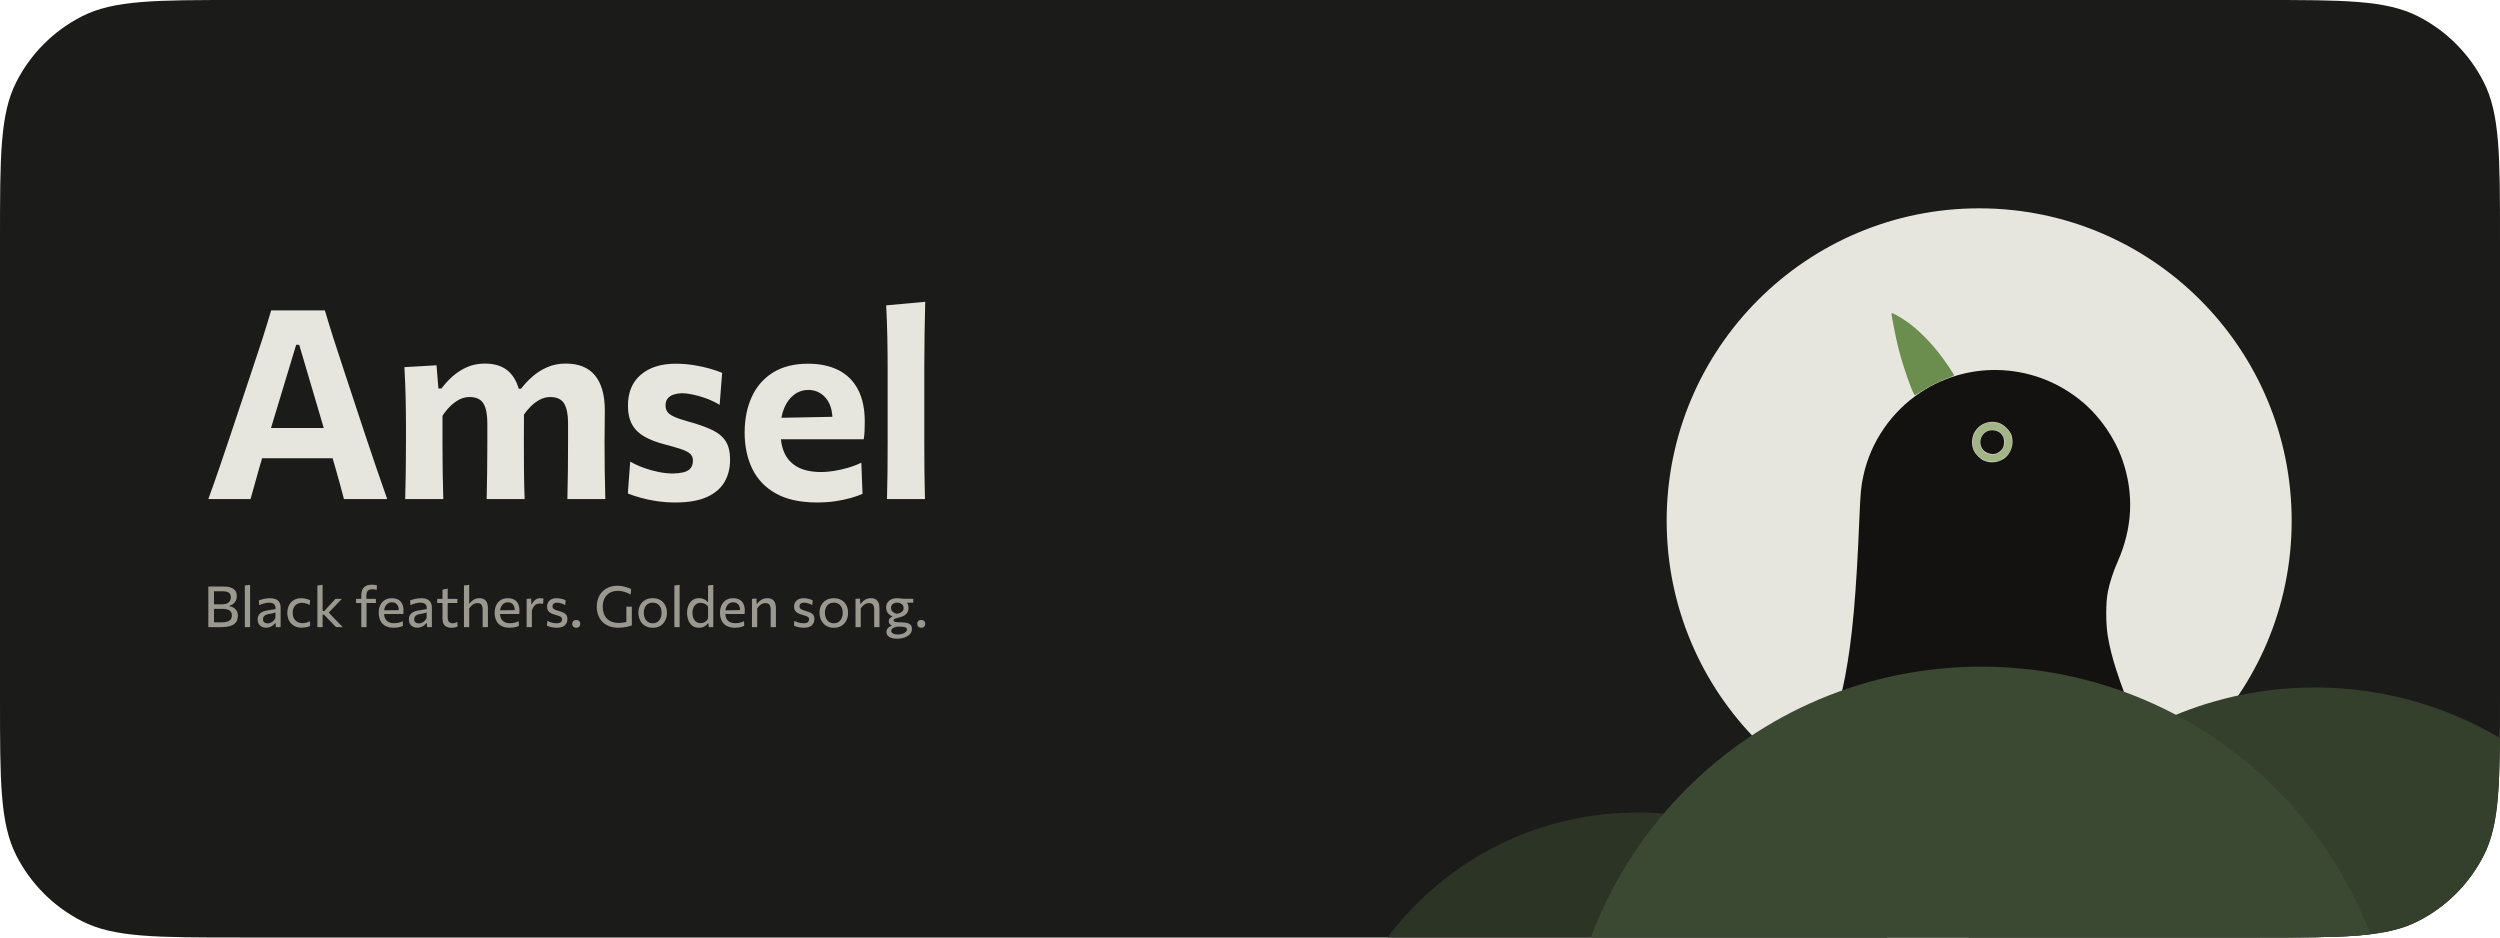
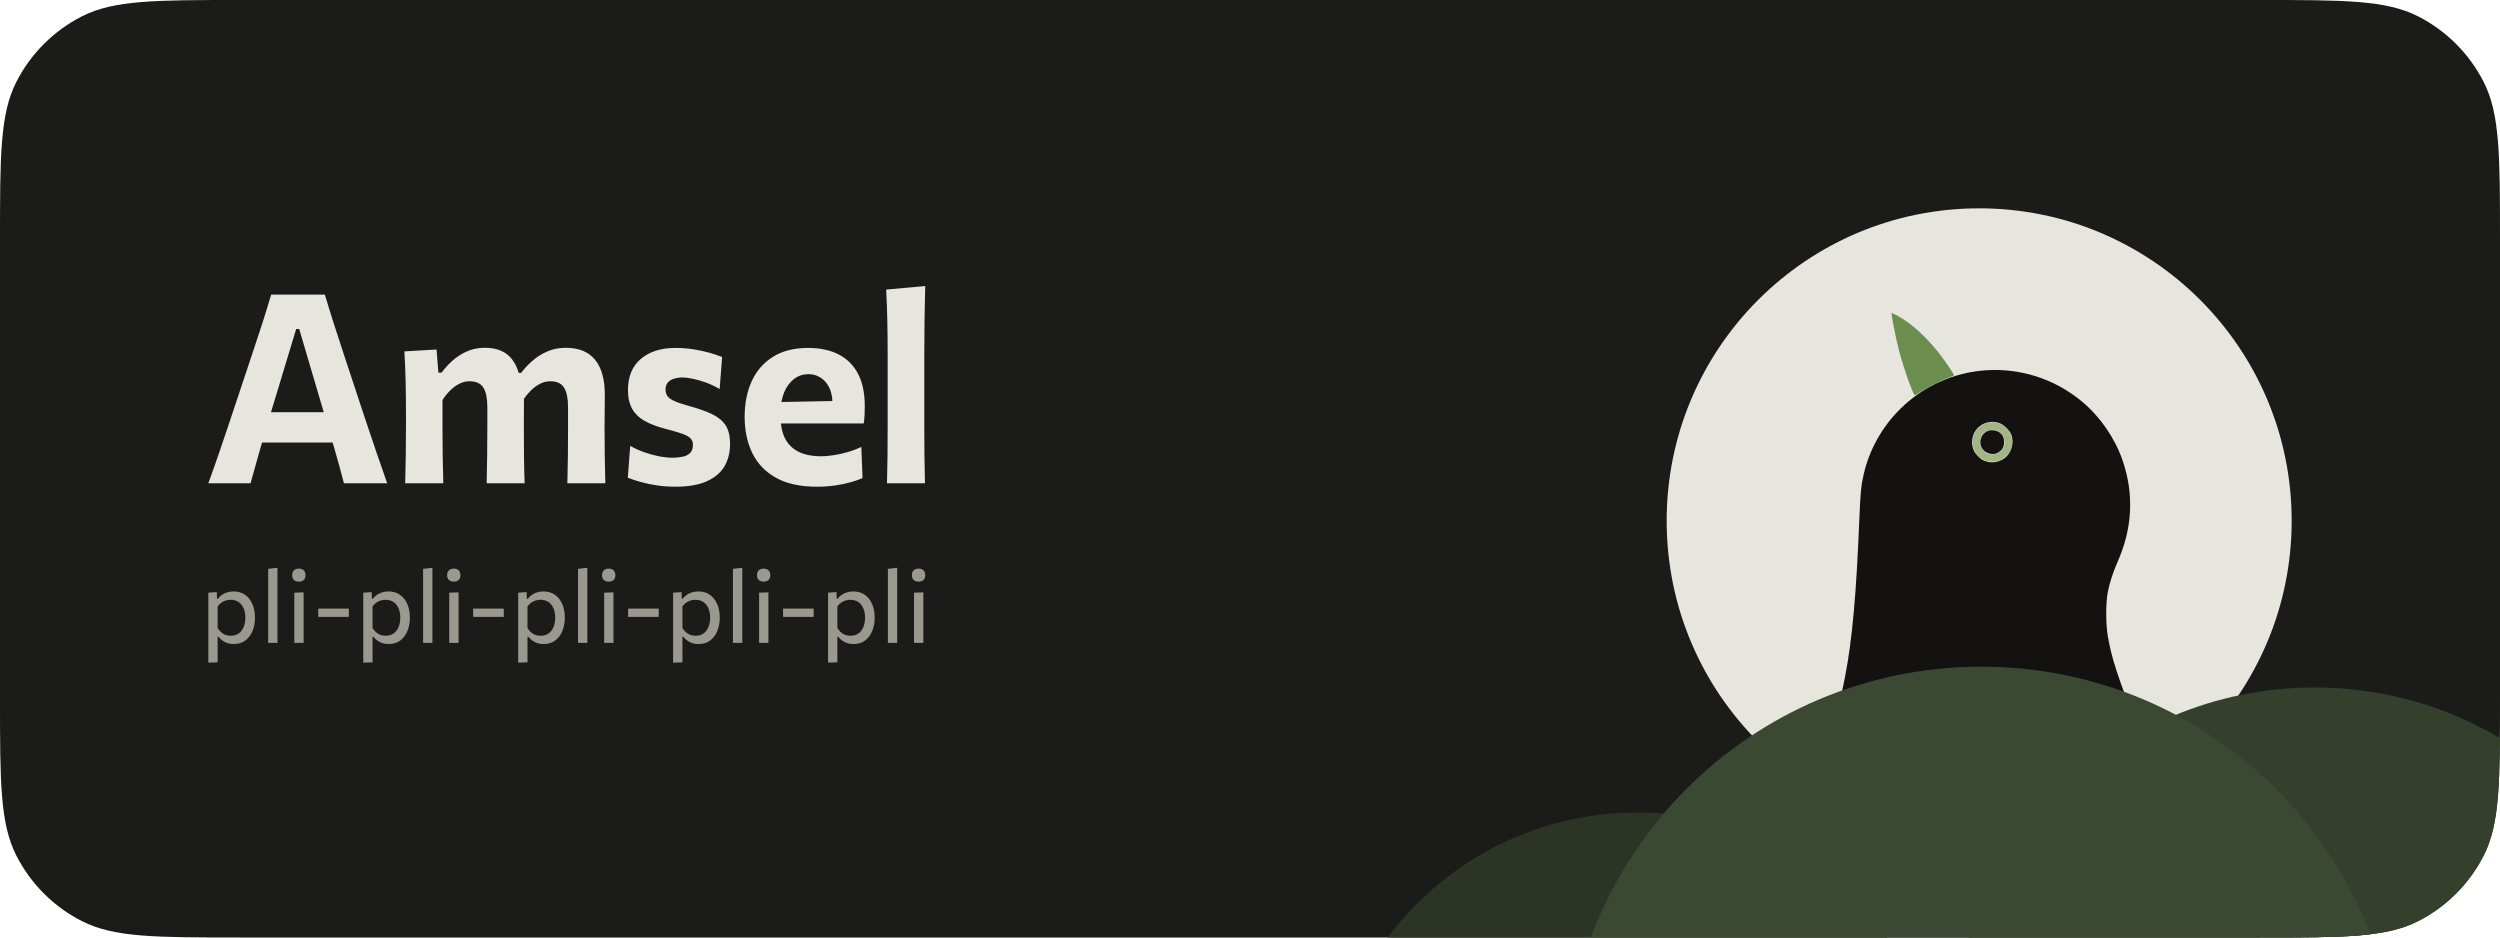
- <svg xmlns="http://www.w3.org/2000/svg" viewBox="0 0 1200 450" width="1200" height="450" role="img" aria-label="Amsel. Black feathers. Golden song.">
+ <svg xmlns="http://www.w3.org/2000/svg" viewBox="0 0 1200 450" width="1200" height="450" role="img" aria-label="Amsel. pli-pli-pli-pli-pli">
  <defs>
    <clipPath id="card">
      <path d="M115.2,0L1084.8,0C1125.12,0 1145.29,0 1160.69,7.85A72,72 0 0 1 1192.15,39.31C1200,54.71 1200,74.88 1200,115.2L1200,334.8C1200,375.12 1200,395.29 1192.15,410.69A72,72 0 0 1 1160.69,442.15C1145.29,450 1125.12,450 1084.8,450L115.2,450C74.88,450 54.71,450 39.31,442.15A72,72 0 0 1 7.85,410.69C0,395.29 0,375.12 0,334.8L0,115.2C0,74.88 0,54.71 7.85,39.31A72,72 0 0 1 39.31,7.85C54.71,0 74.88,0 115.2,0Z" />
    </clipPath>
  </defs>
  <g clip-path="url(#card)">
    <rect width="1200" height="450" fill="#1B1C19" />
    <circle cx="950" cy="250" r="150" fill="#E6E5DE" />
    <circle cx="786" cy="540" r="150" fill="#2B3425" />
    <circle cx="1111" cy="505" r="175" fill="#34402C" />
    <g transform="translate(956 238) scale(-4.4 4.4) translate(-46.5 -62.0)">
      <path fill="#6B8E4E" fill-rule="evenodd" d="M54.25,50.65 C53.58,50.20 52.02,49.40 51.22,49.12 C50.91,49.01 50.64,48.90 50.61,48.87 C50.54,48.81 51.66,47.16 52.37,46.28 C53.45,44.93 54.74,43.68 55.88,42.91 C56.57,42.44 57.36,42.01 57.42,42.07 C57.48,42.13 56.99,44.63 56.66,45.95 C56.21,47.77 55.08,50.97 54.88,51.02 C54.84,51.03 54.56,50.86 54.25,50.65 Z" />
      <path fill="#A3B486" fill-rule="evenodd" d="M45.65,58.18 C45.48,58.12 45.18,57.91 44.97,57.72 C44.48,57.27 44.28,56.81 44.27,56.14 C44.27,54.64 45.72,53.62 47.17,54.10 C47.62,54.25 48.12,54.69 48.36,55.15 C48.52,55.47 48.55,55.59 48.55,56.14 C48.55,56.67 48.52,56.83 48.39,57.07 C48.16,57.52 47.86,57.82 47.45,58.04 C47.14,58.21 46.98,58.25 46.51,58.27 C46.13,58.28 45.85,58.25 45.65,58.18 Z M47.09,57.33 C47.48,57.12 47.78,56.61 47.78,56.15 C47.78,54.70 45.80,54.26 45.20,55.58 C44.66,56.77 45.92,57.93 47.09,57.33 Z" />
      <path fill="#131211" fill-rule="evenodd" d="M29.63,89.74 C29.68,89.59 30.13,88.44 30.62,87.19 C32.76,81.72 33.43,79.67 33.83,77.31 C34.06,75.96 34.06,73.64 33.83,72.49 C33.62,71.44 33.27,70.36 32.77,69.22 C31.13,65.52 30.95,61.78 32.24,58.07 C33.08,55.67 34.66,53.38 36.62,51.74 C41.66,47.52 48.84,47.11 54.28,50.73 C57.43,52.82 59.69,56.11 60.49,59.78 C60.75,60.95 60.81,61.56 60.93,64.44 C61.27,72.77 61.70,77.59 62.48,81.67 C63.02,84.57 63.91,87.52 64.95,89.91 C64.98,89.98 61.41,90.00 47.26,90.00 L29.54,90.00 L29.63,89.74 Z M47.34,58.16 C47.75,57.98 48.23,57.51 48.45,57.06 C48.70,56.53 48.69,55.73 48.43,55.18 C47.93,54.18 46.81,53.70 45.73,54.04 C45.17,54.21 44.52,54.85 44.33,55.40 C44.08,56.18 44.28,57.08 44.85,57.68 C45.47,58.33 46.51,58.53 47.34,58.16 Z M45.88,57.33 C45.36,57.05 45.14,56.69 45.14,56.11 C45.14,55.36 45.68,54.84 46.45,54.84 C47.49,54.84 48.09,56.00 47.51,56.88 C47.18,57.37 46.38,57.59 45.88,57.33 Z" />
      <path fill="#131211" fill-rule="evenodd" d="M29.67,89.58 L64.76,89.58 L70.43,108.21 L22.62,108.21 Z" />
    </g>
    <circle cx="951" cy="520" r="200" fill="#3B4832" />
-     <path fill="#E6E5DE" d="M100 239.54Q102.67 232.24 105.43 224.17Q108.19 216.11 110.6 208.87L120.95 177.82Q123.81 169.37 125.97 162.61Q128.13 155.84 130.16 148.99H155.94Q158.04 156.1 160.2 162.83Q162.36 169.56 165.09 177.82L175.37 208.93Q177.85 216.42 180.58 224.36Q183.31 232.3 185.85 239.54H165.09Q163.18 232.17 160.96 224.46Q158.74 216.74 156.71 209.88L143.62 165.5H142.16L128.89 209.38Q126.73 216.55 124.51 224.39Q122.29 232.24 120.26 239.54ZM121.4 219.98 123.37 205.44H164.77L166.42 219.98ZM194.49 239.54Q194.68 232.68 194.77 226.3Q194.87 219.92 194.87 212.04V205.69Q194.87 198.45 194.71 191.09Q194.55 183.72 194.11 176.23L209.54 175.34L210.43 186.45H211.95Q214.17 183.4 217.22 180.67Q220.27 177.94 224.14 176.23Q228.02 174.51 232.65 174.51Q239.95 174.51 244.05 178.2Q248.15 181.88 249.54 188.86L250.81 189.06Q251.19 190.83 251.35 192.83Q251.51 194.83 251.51 196.99Q251.51 201.12 251.48 204.74Q251.45 208.36 251.45 212.04Q251.45 219.79 251.51 226.23Q251.57 232.68 251.83 239.54H233.6Q233.73 232.68 233.83 226.33Q233.92 219.98 233.92 212.99V202.96Q233.92 196.8 232.05 193.69Q230.17 190.58 225.35 190.58Q222.75 190.58 220.4 191.82Q218.05 193.06 216.01 195.09Q213.98 197.12 212.39 199.6V212.99Q212.39 220.11 212.49 226.39Q212.59 232.68 212.78 239.54ZM272.34 239.54Q272.53 232.68 272.59 226.33Q272.66 219.98 272.66 212.99V202.96Q272.66 196.8 270.78 193.69Q268.91 190.58 264.08 190.58Q261.54 190.58 259.16 191.82Q256.78 193.06 254.75 195.09Q252.72 197.12 251.07 199.6L248.53 186.58H250.11Q252.46 183.47 255.64 180.7Q258.81 177.94 262.78 176.23Q266.75 174.51 271.51 174.51Q280.97 174.51 285.64 180.26Q290.31 186.01 290.31 196.99Q290.31 201.18 290.25 204.77Q290.18 208.36 290.18 212.04Q290.18 219.79 290.28 226.23Q290.37 232.68 290.56 239.54ZM324.16 241.19Q319.46 241.19 315.27 240.55Q311.07 239.92 307.55 238.93Q304.03 237.95 301.36 236.87L302.5 221.57Q305.49 223.28 308.98 224.55Q312.47 225.82 316.12 226.55Q319.77 227.28 323.14 227.28Q325.74 227.22 327.9 226.74Q330.06 226.27 331.33 224.93Q332.6 223.6 332.6 220.93Q332.6 219.09 331.3 217.85Q330 216.61 326.98 215.6Q323.96 214.58 318.82 213.25Q313.3 211.79 309.39 209.6Q305.49 207.41 303.45 203.82Q301.42 200.23 301.42 194.71Q301.42 185.12 307.61 179.85Q313.8 174.58 324.28 174.58Q328.66 174.58 332.89 175.24Q337.11 175.91 340.67 176.93Q344.22 177.94 346.63 178.96L345.43 194.33Q342.25 192.42 338.82 191.18Q335.39 189.94 332.35 189.34Q329.3 188.74 327.33 188.74Q325.23 188.8 323.42 189.37Q321.62 189.94 320.54 191.21Q319.46 192.48 319.46 194.58Q319.46 196.36 320.31 197.63Q321.17 198.9 323.55 200.01Q325.93 201.12 330.57 202.39Q337.3 204.23 341.71 206.33Q346.13 208.42 348.29 211.72Q350.44 215.03 350.44 220.61Q350.44 226.77 347.75 231.38Q345.05 235.98 339.27 238.59Q333.49 241.19 324.16 241.19ZM392.23 241.19Q380.1 241.19 372.42 236.87Q364.73 232.55 361.08 225Q357.43 217.44 357.43 207.66Q357.43 197.95 360.86 190.48Q364.29 183.02 371.08 178.8Q377.88 174.58 387.85 174.58Q396.35 174.58 402.45 177.66Q408.55 180.74 411.82 186.93Q415.09 193.12 415.09 202.45Q415.09 204.99 414.99 206.93Q414.9 208.87 414.58 210.84L399.4 204.93Q399.53 204.04 399.56 203.15Q399.59 202.26 399.59 201.5Q399.59 194.83 396.35 191.02Q393.12 187.21 387.97 187.15Q384.1 187.21 381.11 189.5Q378.13 191.79 376.42 195.85Q374.7 199.91 374.7 205.31V207.91Q374.7 213.82 376.8 217.98Q378.89 222.14 383.21 224.36Q387.53 226.58 394.26 226.58Q396.8 226.58 400.1 226.08Q403.4 225.57 406.86 224.58Q410.32 223.6 413.44 222.08L414.01 237.06Q411.53 238.14 408.26 239.06Q404.99 239.98 400.93 240.59Q396.86 241.19 392.23 241.19ZM364.29 210.84V200.74L404.23 199.98L414.58 203.34V210.84ZM425.75 239.54Q425.95 232.68 426.01 226.3Q426.07 219.92 426.07 212.04V176.86Q426.07 169.05 425.91 161.53Q425.75 154 425.37 146.57L444.11 144.86Q443.92 152.35 443.79 160.26Q443.66 168.16 443.66 176.86V212.04Q443.66 219.92 443.73 226.3Q443.79 232.68 443.98 239.54Z" />
-     <path fill="#9A998F" d="M106.19 301.01Q104.81 301.01 103.63 301.01Q102.44 301.01 101.53 301.01Q100.61 301.01 100 301.01Q100 299.4 100 297.9Q100 296.4 100 294.59V288.04Q100 286.21 100 284.69Q100 283.16 100 281.54Q101.57 281.54 103.44 281.54Q105.31 281.54 107.27 281.54Q109.01 281.54 110.23 281.86Q111.45 282.18 112.21 282.77Q112.97 283.37 113.32 284.21Q113.67 285.05 113.67 286.11Q113.67 287.36 113.22 288.28Q112.77 289.21 111.99 289.82Q111.21 290.43 110.23 290.72V290.99Q111.27 291.19 112.16 291.71Q113.06 292.23 113.61 293.19Q114.16 294.14 114.16 295.65Q114.16 296.81 113.78 297.78Q113.4 298.76 112.49 299.48Q111.58 300.21 110.04 300.61Q108.5 301.01 106.19 301.01ZM102.72 298.73H106.41Q108.17 298.73 109.25 298.34Q110.34 297.94 110.82 297.2Q111.31 296.47 111.31 295.43Q111.31 293.73 110.12 293Q108.93 292.26 106.76 292.26H102.09V290.07H106.73Q108.17 290.07 109.07 289.62Q109.97 289.16 110.39 288.4Q110.82 287.64 110.82 286.75Q110.82 285.24 109.87 284.53Q108.93 283.82 107.06 283.82H102.72Q102.72 284.95 102.72 286.1Q102.72 287.25 102.72 288.61V294.05Q102.72 295.39 102.72 296.5Q102.72 297.61 102.72 298.73ZM117.52 301.01Q117.52 299.51 117.52 298.12Q117.52 296.72 117.52 295.05V287.53Q117.52 285.83 117.52 284.19Q117.52 282.56 117.52 281.02L120.04 280.73Q120.04 282.37 120.04 284.04Q120.04 285.7 120.04 287.53V295.05Q120.04 296.72 120.04 298.12Q120.04 299.51 120.04 301.01ZM127.74 301.3Q126.54 301.3 125.62 300.83Q124.71 300.36 124.19 299.47Q123.67 298.58 123.67 297.33Q123.67 296.22 124.06 295.45Q124.45 294.69 125.1 294.21Q125.74 293.72 126.53 293.45Q127.32 293.17 128.09 293.05L132.26 292.35Q132.31 291.08 131.9 290.42Q131.49 289.75 130.76 289.51Q130.03 289.28 129.13 289.28Q128.67 289.28 128.13 289.35Q127.59 289.42 127 289.57Q126.41 289.72 125.77 289.94Q125.12 290.16 124.41 290.47L124.26 288.2Q124.76 288 125.38 287.81Q126 287.62 126.71 287.46Q127.42 287.3 128.18 287.22Q128.94 287.14 129.71 287.14Q131.26 287.14 132.38 287.62Q133.5 288.09 134.1 289.12Q134.7 290.16 134.7 291.81Q134.7 292.45 134.7 293.42Q134.7 294.39 134.7 295.25V296.96Q134.7 297.91 134.7 298.89Q134.7 299.87 134.7 301.01H132.42L132.29 299.14H132.04Q131.63 299.66 131.01 300.16Q130.39 300.66 129.56 300.98Q128.74 301.3 127.74 301.3ZM128.5 299.24Q129.2 299.24 129.89 298.94Q130.58 298.65 131.18 298.07Q131.78 297.49 132.19 296.64L132.2 293.93Q132 294.05 131.65 294.17Q131.3 294.29 130.62 294.44Q129.94 294.58 128.69 294.8Q127.96 294.94 127.41 295.24Q126.86 295.54 126.55 296.03Q126.24 296.52 126.24 297.23Q126.24 298.32 126.9 298.78Q127.56 299.24 128.5 299.24ZM144.85 301.29Q142.64 301.29 141.09 300.36Q139.54 299.43 138.73 297.84Q137.91 296.25 137.91 294.23Q137.91 292.2 138.69 290.6Q139.47 288.99 140.96 288.07Q142.45 287.14 144.61 287.14Q145.4 287.14 146.18 287.27Q146.96 287.4 147.64 287.62Q148.33 287.85 148.87 288.15L148.65 290.44Q147.88 289.99 147.21 289.76Q146.55 289.53 145.97 289.44Q145.4 289.35 144.92 289.35Q142.91 289.35 141.7 290.65Q140.5 291.96 140.5 294.17Q140.5 295.58 141.04 296.7Q141.59 297.82 142.66 298.47Q143.73 299.12 145.34 299.12Q145.92 299.12 146.49 299.01Q147.06 298.91 147.62 298.7Q148.18 298.49 148.7 298.15L148.89 300.44Q148.44 300.66 147.84 300.86Q147.24 301.05 146.49 301.17Q145.74 301.29 144.85 301.29ZM161.28 301.01Q160.41 300.1 159.53 299.18Q158.65 298.27 157.76 297.37L155.55 295.06H154.58V293.28H155.67L157.54 291.23Q158.41 290.29 159.28 289.34Q160.15 288.38 161.01 287.45H164.08Q162.93 288.65 161.8 289.85Q160.67 291.04 159.53 292.23L157.29 294.58L157.2 293.39L159.83 296.21Q161.01 297.41 162.18 298.62Q163.36 299.83 164.52 301.01ZM152.34 301.01Q152.34 299.51 152.34 298.12Q152.34 296.72 152.34 295.05V287.53Q152.34 285.83 152.34 284.2Q152.34 282.58 152.34 281.02L154.85 280.73Q154.85 282.36 154.85 284.03Q154.85 285.7 154.85 287.53V295.47Q154.85 296.97 154.85 298.28Q154.85 299.59 154.85 301.01ZM173.42 301.01Q173.42 299.51 173.42 298.12Q173.42 296.72 173.42 295.05V293.68Q173.42 292.85 173.42 291.92Q173.42 291 173.42 290Q173.42 288.99 173.42 287.93Q173.42 286.86 173.42 285.74Q173.42 284.27 173.82 283.29Q174.22 282.3 174.91 281.72Q175.61 281.14 176.52 280.9Q177.43 280.65 178.45 280.65Q178.96 280.65 179.43 280.7Q179.91 280.75 180.31 280.83Q180.7 280.91 180.99 281.02L180.77 283.18Q180.32 283.01 179.82 282.92Q179.32 282.82 178.79 282.82Q177.26 282.82 176.56 283.56Q175.86 284.3 175.86 285.8Q175.86 286.19 175.86 286.7Q175.86 287.21 175.86 287.45L175.94 287.98V295.05Q175.94 296.72 175.94 298.12Q175.94 299.51 175.94 301.01ZM170.9 289.43V287.45H180.42V289.43Q179.06 289.43 177.77 289.43Q176.48 289.43 175.2 289.43H174.15ZM188.95 301.31Q186.49 301.31 184.9 300.39Q183.31 299.47 182.55 297.85Q181.78 296.23 181.78 294.16Q181.78 292.09 182.53 290.51Q183.27 288.93 184.68 288.03Q186.1 287.14 188.09 287.14Q189.83 287.14 191.08 287.8Q192.34 288.46 193.01 289.77Q193.68 291.07 193.68 292.98Q193.68 293.49 193.66 293.9Q193.64 294.31 193.57 294.72L191.37 293.67Q191.4 293.46 191.4 293.26Q191.41 293.06 191.41 292.87Q191.41 291.04 190.5 290.07Q189.59 289.1 188.12 289.1Q186.96 289.1 186.11 289.71Q185.25 290.32 184.79 291.39Q184.32 292.46 184.32 293.84V294.21Q184.32 295.74 184.85 296.85Q185.37 297.95 186.46 298.55Q187.55 299.14 189.2 299.14Q189.83 299.14 190.54 299.04Q191.26 298.94 191.98 298.72Q192.7 298.5 193.32 298.15L193.43 300.39Q192.91 300.67 192.22 300.88Q191.53 301.08 190.7 301.2Q189.87 301.31 188.95 301.31ZM182.82 294.72V292.96L192.04 292.86L193.57 293.46V294.72ZM200.33 301.3Q199.13 301.3 198.21 300.83Q197.3 300.36 196.78 299.47Q196.26 298.58 196.26 297.33Q196.26 296.22 196.65 295.45Q197.04 294.69 197.69 294.21Q198.34 293.72 199.12 293.45Q199.91 293.17 200.68 293.05L204.85 292.35Q204.91 291.08 204.5 290.42Q204.09 289.75 203.35 289.51Q202.62 289.28 201.72 289.28Q201.26 289.28 200.72 289.35Q200.18 289.42 199.59 289.57Q199 289.72 198.36 289.94Q197.71 290.16 197 290.47L196.85 288.2Q197.35 288 197.97 287.81Q198.6 287.62 199.31 287.46Q200.02 287.3 200.77 287.22Q201.53 287.14 202.3 287.14Q203.85 287.14 204.97 287.62Q206.09 288.09 206.69 289.12Q207.3 290.16 207.3 291.81Q207.3 292.45 207.3 293.42Q207.3 294.39 207.3 295.25V296.96Q207.3 297.91 207.3 298.89Q207.3 299.87 207.3 301.01H205.01L204.88 299.14H204.63Q204.22 299.66 203.6 300.16Q202.98 300.66 202.15 300.98Q201.33 301.3 200.33 301.3ZM201.09 299.24Q201.79 299.24 202.48 298.94Q203.17 298.65 203.77 298.07Q204.37 297.49 204.78 296.64L204.8 293.93Q204.59 294.05 204.24 294.17Q203.89 294.29 203.21 294.44Q202.53 294.58 201.29 294.8Q200.55 294.94 200 295.24Q199.46 295.54 199.14 296.03Q198.83 296.52 198.83 297.23Q198.83 298.32 199.49 298.78Q200.15 299.24 201.09 299.24ZM216.69 301.33Q215.31 301.33 214.36 300.86Q213.4 300.39 212.9 299.42Q212.4 298.45 212.4 296.92Q212.4 295.77 212.4 294.64Q212.4 293.5 212.4 292.4Q212.4 291.29 212.4 290.23Q212.4 289.17 212.4 288.16Q212.4 286.75 212.4 285.55Q212.4 284.34 212.4 283.05L214.89 282.53Q214.89 283.55 214.89 284.42Q214.89 285.29 214.89 286.19Q214.89 287.08 214.89 288.16V296.27Q214.89 297.71 215.48 298.44Q216.08 299.17 217.33 299.17Q217.84 299.17 218.42 298.99Q219 298.81 219.48 298.46L219.67 300.63Q219.38 300.84 218.91 300.99Q218.44 301.15 217.87 301.24Q217.29 301.33 216.69 301.33ZM209.85 289.43V287.45H219.55V289.43Q218.19 289.43 216.81 289.43Q215.44 289.43 214.15 289.43H213.1ZM222.7 301.01Q222.7 299.51 222.7 298.12Q222.7 296.72 222.7 295.05V287.53Q222.7 285.83 222.7 284.2Q222.7 282.58 222.7 281.02L225.21 280.73Q225.21 282.36 225.21 284.03Q225.21 285.7 225.21 287.53V289.65H225.47Q225.88 289.08 226.53 288.49Q227.17 287.9 228.04 287.51Q228.92 287.12 230.05 287.12Q232.19 287.12 233.2 288.36Q234.2 289.6 234.2 291.97Q234.2 292.86 234.2 293.55Q234.2 294.24 234.2 295.05Q234.2 296.67 234.2 298.09Q234.2 299.51 234.2 301.01H231.67Q231.67 299.51 231.67 298.1Q231.67 296.7 231.67 295.17V292.65Q231.67 291.08 231.12 290.29Q230.57 289.49 229.12 289.49Q228.26 289.49 227.55 289.83Q226.84 290.18 226.26 290.77Q225.68 291.36 225.21 292.07V295.17Q225.21 296.75 225.21 298.13Q225.21 299.51 225.21 301.01ZM244.61 301.31Q242.15 301.31 240.56 300.39Q238.97 299.47 238.2 297.85Q237.44 296.23 237.44 294.16Q237.44 292.09 238.18 290.51Q238.93 288.93 240.34 288.03Q241.75 287.14 243.75 287.14Q245.48 287.14 246.74 287.8Q248 288.46 248.66 289.77Q249.33 291.07 249.33 292.98Q249.33 293.49 249.31 293.9Q249.29 294.31 249.22 294.72L247.03 293.67Q247.05 293.46 247.06 293.26Q247.07 293.06 247.07 292.87Q247.07 291.04 246.16 290.07Q245.25 289.1 243.77 289.1Q242.61 289.1 241.76 289.71Q240.91 290.32 240.44 291.39Q239.98 292.46 239.98 293.84V294.21Q239.98 295.74 240.5 296.85Q241.03 297.95 242.12 298.55Q243.2 299.14 244.85 299.14Q245.48 299.14 246.2 299.04Q246.92 298.94 247.63 298.72Q248.35 298.5 248.98 298.15L249.09 300.39Q248.57 300.67 247.88 300.88Q247.19 301.08 246.36 301.2Q245.52 301.31 244.61 301.31ZM238.48 294.72V292.96L247.69 292.86L249.22 293.46V294.72ZM252.79 301.01Q252.79 299.51 252.79 298.12Q252.79 296.72 252.79 295.05V293.68Q252.79 292.16 252.79 290.59Q252.79 289.02 252.79 287.45L254.96 287.3L255.06 290.03H255.3Q255.85 288.82 256.57 288.19Q257.28 287.56 258.03 287.34Q258.77 287.12 259.4 287.12Q259.77 287.12 260.15 287.18Q260.53 287.23 260.87 287.36L260.66 289.87Q260.19 289.79 259.82 289.74Q259.44 289.69 258.96 289.69Q258.58 289.69 258.09 289.8Q257.6 289.91 257.09 290.25Q256.59 290.59 256.12 291.27Q255.66 291.94 255.3 293.08V295.17Q255.3 296.75 255.3 298.13Q255.3 299.51 255.3 301.01ZM267.2 301.31Q266.32 301.31 265.47 301.18Q264.62 301.05 263.87 300.83Q263.11 300.6 262.54 300.32L262.73 298Q263.35 298.35 264.07 298.62Q264.79 298.88 265.57 299.03Q266.35 299.17 267.14 299.17Q267.85 299.17 268.45 299.01Q269.06 298.86 269.42 298.44Q269.78 298.02 269.78 297.2Q269.78 296.67 269.45 296.32Q269.12 295.97 268.38 295.69Q267.63 295.41 266.35 295.06Q265.26 294.76 264.41 294.31Q263.56 293.87 263.09 293.13Q262.61 292.38 262.61 291.18Q262.61 289.28 263.84 288.21Q265.08 287.14 267.16 287.14Q268.03 287.14 268.84 287.28Q269.66 287.42 270.34 287.65Q271.02 287.87 271.51 288.13L271.31 290.47Q270.65 290.06 269.95 289.79Q269.25 289.53 268.59 289.4Q267.94 289.28 267.46 289.28Q266.91 289.28 266.39 289.43Q265.87 289.58 265.53 289.97Q265.19 290.36 265.19 291.07Q265.19 291.59 265.44 291.94Q265.68 292.3 266.3 292.59Q266.91 292.89 268.03 293.21Q269.4 293.6 270.36 294.03Q271.32 294.46 271.83 295.17Q272.35 295.88 272.35 297.12Q272.35 298.32 271.81 299.27Q271.28 300.22 270.15 300.77Q269.01 301.31 267.2 301.31ZM276.59 301.33Q276.01 301.33 275.58 301.08Q275.15 300.84 274.91 300.41Q274.68 299.99 274.68 299.44Q274.68 298.6 275.2 298.09Q275.72 297.59 276.61 297.59Q277.2 297.59 277.63 297.81Q278.06 298.04 278.29 298.46Q278.52 298.88 278.52 299.44Q278.52 300.26 278.01 300.79Q277.5 301.33 276.59 301.33ZM296.84 301.31Q294.29 301.31 292.36 300.56Q290.43 299.8 289.11 298.43Q287.79 297.07 287.12 295.23Q286.44 293.39 286.44 291.25Q286.44 288.3 287.65 286.02Q288.86 283.75 291.08 282.46Q293.3 281.17 296.3 281.17Q297.33 281.17 298.3 281.31Q299.27 281.46 300.12 281.69Q300.97 281.92 301.7 282.19Q302.42 282.47 302.95 282.74L302.71 285.38Q301.57 284.75 300.51 284.35Q299.44 283.95 298.43 283.78Q297.42 283.6 296.49 283.6Q294.91 283.6 293.6 284.11Q292.29 284.62 291.32 285.62Q290.35 286.62 289.82 288.04Q289.3 289.46 289.3 291.25Q289.3 292.87 289.75 294.28Q290.21 295.69 291.15 296.75Q292.1 297.8 293.56 298.4Q295.03 299.01 297.04 299.01Q297.82 299.01 298.58 298.92Q299.35 298.84 300.09 298.67Q300.82 298.5 301.54 298.24Q302.26 297.98 302.94 297.6L303.28 300.17Q302.8 300.37 302.11 300.58Q301.41 300.78 300.56 300.95Q299.7 301.12 298.76 301.22Q297.82 301.31 296.84 301.31ZM300.66 300.22Q300.66 298.76 300.66 297.67Q300.66 296.57 300.66 295.48Q300.66 294.2 300.66 293.21Q300.66 292.22 300.66 291.19H303.28Q303.28 292.22 303.28 293.21Q303.28 294.2 303.28 295.48Q303.28 296.57 303.28 297.66Q303.28 298.75 303.28 300.17ZM313.33 301.33Q311.64 301.33 310.35 300.75Q309.06 300.17 308.18 299.16Q307.31 298.16 306.87 296.87Q306.42 295.58 306.42 294.16Q306.42 292.12 307.25 290.54Q308.08 288.95 309.62 288.04Q311.16 287.12 313.29 287.12Q314.95 287.12 316.22 287.66Q317.49 288.19 318.37 289.14Q319.25 290.1 319.69 291.38Q320.14 292.67 320.14 294.16Q320.14 296.18 319.32 297.8Q318.51 299.43 316.98 300.38Q315.45 301.33 313.33 301.33ZM313.33 299.17Q314.75 299.17 315.69 298.45Q316.63 297.74 317.1 296.6Q317.57 295.45 317.57 294.16Q317.57 292.68 317.04 291.58Q316.52 290.48 315.57 289.88Q314.62 289.28 313.32 289.28Q311.91 289.28 310.95 289.93Q309.99 290.58 309.5 291.69Q309 292.79 309 294.16Q309 295.45 309.48 296.6Q309.96 297.74 310.92 298.45Q311.89 299.17 313.33 299.17ZM323.7 301.01Q323.7 299.51 323.7 298.12Q323.7 296.72 323.7 295.05V287.53Q323.7 285.83 323.7 284.19Q323.7 282.56 323.7 281.02L326.21 280.73Q326.21 282.37 326.21 284.04Q326.21 285.7 326.21 287.53V295.05Q326.21 296.72 326.21 298.12Q326.21 299.51 326.21 301.01ZM335.53 301.33Q333.6 301.33 332.32 300.34Q331.05 299.35 330.42 297.72Q329.79 296.1 329.79 294.2Q329.79 292.18 330.47 290.57Q331.14 288.97 332.43 288.05Q333.72 287.12 335.58 287.12Q336.5 287.12 337.27 287.37Q338.04 287.62 338.63 288.02Q339.22 288.43 339.61 288.94H339.86V287.53Q339.86 285.83 339.86 284.2Q339.86 282.58 339.86 281.02L342.38 280.73Q342.38 282.37 342.38 284.04Q342.38 285.7 342.38 287.53V295.05Q342.38 296.72 342.38 298.12Q342.38 299.51 342.38 301.01H340.2L340.06 299.17H339.84Q339.31 299.87 338.66 300.34Q338.01 300.82 337.23 301.07Q336.46 301.33 335.53 301.33ZM336.33 299.09Q337.14 299.09 337.79 298.84Q338.45 298.58 338.96 298.11Q339.47 297.64 339.86 296.98V291.17Q339.46 290.58 338.91 290.18Q338.35 289.79 337.71 289.58Q337.06 289.38 336.37 289.38Q335.02 289.38 334.13 290.03Q333.25 290.69 332.81 291.79Q332.37 292.89 332.37 294.21Q332.37 295.48 332.79 296.6Q333.21 297.71 334.08 298.4Q334.95 299.09 336.33 299.09ZM352.76 301.31Q350.31 301.31 348.71 300.39Q347.12 299.47 346.36 297.85Q345.59 296.23 345.59 294.16Q345.59 292.09 346.34 290.51Q347.08 288.93 348.5 288.03Q349.91 287.14 351.9 287.14Q353.64 287.14 354.89 287.8Q356.15 288.46 356.82 289.77Q357.49 291.07 357.49 292.98Q357.49 293.49 357.47 293.9Q357.45 294.31 357.38 294.72L355.18 293.67Q355.21 293.46 355.22 293.26Q355.22 293.06 355.22 292.87Q355.22 291.04 354.31 290.07Q353.41 289.1 351.93 289.1Q350.77 289.1 349.92 289.71Q349.06 290.32 348.6 291.39Q348.13 292.46 348.13 293.84V294.21Q348.13 295.74 348.66 296.85Q349.19 297.95 350.27 298.55Q351.36 299.14 353.01 299.14Q353.64 299.14 354.35 299.04Q355.07 298.94 355.79 298.72Q356.51 298.5 357.13 298.15L357.24 300.39Q356.72 300.67 356.03 300.88Q355.34 301.08 354.51 301.2Q353.68 301.31 352.76 301.31ZM346.63 294.72V292.96L355.85 292.86L357.38 293.46V294.72ZM360.94 301.01Q360.94 299.51 360.94 298.12Q360.94 296.72 360.94 295.05V293.68Q360.94 292.16 360.94 290.59Q360.94 289.02 360.94 287.45L363.12 287.3L363.21 289.8H363.47Q363.91 289.17 364.58 288.56Q365.26 287.94 366.18 287.53Q367.1 287.12 368.29 287.12Q370.44 287.12 371.44 288.36Q372.44 289.6 372.44 291.97Q372.44 292.86 372.44 293.55Q372.44 294.24 372.44 295.05Q372.44 296.67 372.44 298.09Q372.44 299.51 372.44 301.01H369.92Q369.92 299.51 369.92 298.1Q369.92 296.7 369.92 295.17V292.65Q369.92 291.08 369.36 290.29Q368.81 289.49 367.36 289.49Q366.5 289.49 365.79 289.83Q365.08 290.18 364.5 290.77Q363.92 291.36 363.46 292.07V295.17Q363.46 296.75 363.46 298.13Q363.46 299.51 363.46 301.01ZM385.76 301.31Q384.89 301.31 384.03 301.18Q383.18 301.05 382.43 300.83Q381.68 300.6 381.1 300.32L381.29 298Q381.91 298.35 382.63 298.62Q383.36 298.88 384.14 299.03Q384.91 299.17 385.71 299.17Q386.42 299.17 387.02 299.01Q387.62 298.86 387.98 298.44Q388.34 298.02 388.34 297.2Q388.34 296.67 388.01 296.32Q387.69 295.97 386.94 295.69Q386.2 295.41 384.91 295.06Q383.82 294.76 382.97 294.31Q382.13 293.87 381.65 293.13Q381.17 292.38 381.17 291.18Q381.17 289.28 382.41 288.21Q383.64 287.14 385.72 287.14Q386.59 287.14 387.41 287.28Q388.22 287.42 388.9 287.65Q389.58 287.87 390.08 288.13L389.87 290.47Q389.22 290.06 388.51 289.79Q387.81 289.53 387.15 289.4Q386.5 289.28 386.02 289.28Q385.47 289.28 384.95 289.43Q384.44 289.58 384.09 289.97Q383.75 290.36 383.75 291.07Q383.75 291.59 384 291.94Q384.24 292.3 384.86 292.59Q385.47 292.89 386.59 293.21Q387.96 293.6 388.92 294.03Q389.89 294.46 390.4 295.17Q390.91 295.88 390.91 297.12Q390.91 298.32 390.38 299.27Q389.84 300.22 388.71 300.77Q387.58 301.31 385.76 301.31ZM400.28 301.33Q398.59 301.33 397.29 300.75Q396 300.17 395.13 299.16Q394.26 298.16 393.81 296.87Q393.37 295.58 393.37 294.16Q393.37 292.12 394.19 290.54Q395.02 288.95 396.56 288.04Q398.11 287.12 400.24 287.12Q401.89 287.12 403.16 287.66Q404.43 288.19 405.31 289.14Q406.19 290.1 406.64 291.38Q407.08 292.67 407.08 294.16Q407.08 296.18 406.27 297.8Q405.46 299.43 403.93 300.38Q402.4 301.33 400.28 301.33ZM400.28 299.17Q401.7 299.17 402.63 298.45Q403.57 297.74 404.04 296.6Q404.51 295.45 404.51 294.16Q404.51 292.68 403.99 291.58Q403.46 290.48 402.51 289.88Q401.56 289.28 400.27 289.28Q398.86 289.28 397.9 289.93Q396.93 290.58 396.44 291.69Q395.95 292.79 395.95 294.16Q395.95 295.45 396.43 296.6Q396.91 297.74 397.87 298.45Q398.83 299.17 400.28 299.17ZM410.65 301.01Q410.65 299.51 410.65 298.12Q410.65 296.72 410.65 295.05V293.68Q410.65 292.16 410.65 290.59Q410.65 289.02 410.65 287.45L412.82 287.3L412.91 289.8H413.17Q413.61 289.17 414.28 288.56Q414.96 287.94 415.88 287.53Q416.8 287.12 417.99 287.12Q420.14 287.12 421.14 288.36Q422.14 289.6 422.14 291.97Q422.14 292.86 422.14 293.55Q422.14 294.24 422.14 295.05Q422.14 296.67 422.14 298.09Q422.14 299.51 422.14 301.01H419.62Q419.62 299.51 419.62 298.1Q419.62 296.7 419.62 295.17V292.65Q419.62 291.08 419.07 290.29Q418.51 289.49 417.06 289.49Q416.2 289.49 415.49 289.83Q414.78 290.18 414.2 290.77Q413.62 291.36 413.16 292.07V295.17Q413.16 296.75 413.16 298.13Q413.16 299.51 413.16 301.01ZM430.72 306.57Q429.21 306.57 428.19 306.3Q427.17 306.03 426.58 305.56Q425.98 305.1 425.73 304.53Q425.48 303.96 425.48 303.38Q425.48 302.46 425.92 301.85Q426.37 301.23 426.96 300.88Q427.55 300.54 427.99 300.4V300.18Q427.77 300.11 427.44 299.89Q427.12 299.68 426.86 299.26Q426.6 298.84 426.6 298.21Q426.6 297.74 426.77 297.33Q426.95 296.93 427.33 296.61Q427.7 296.29 428.28 296.04V295.82Q427.95 295.7 427.46 295.4Q426.97 295.1 426.47 294.59Q425.98 294.08 425.65 293.33Q425.33 292.59 425.33 291.58Q425.33 290.25 425.98 289.25Q426.62 288.26 427.83 287.7Q429.03 287.14 430.69 287.14Q431.36 287.14 431.86 287.21Q432.36 287.27 432.89 287.35Q433.43 287.42 434.2 287.42H438.36V289.28Q437.02 289.28 435.75 289.28Q434.49 289.28 433.19 289.28L433.9 288.09Q435.05 288.68 435.57 289.62Q436.09 290.55 436.09 291.73Q436.09 293.08 435.53 294.01Q434.97 294.94 433.98 295.5Q432.99 296.07 431.66 296.37Q430.27 296.7 429.6 296.96Q428.93 297.23 428.93 297.75Q428.93 298.12 429.21 298.32Q429.49 298.53 430.09 298.62Q430.69 298.71 431.68 298.71H432.27Q434.14 298.71 435.35 299Q436.55 299.29 437.14 299.98Q437.73 300.67 437.73 301.85Q437.73 303.06 437.1 303.96Q436.47 304.85 435.44 305.43Q434.41 306.01 433.17 306.29Q431.94 306.57 430.72 306.57ZM430.95 304.55Q432.42 304.55 433.39 304.15Q434.35 303.76 434.85 303.22Q435.34 302.68 435.34 302.24Q435.34 301.76 435.04 301.44Q434.75 301.11 433.95 300.95Q433.15 300.78 431.66 300.78H431.16Q430.35 300.81 429.57 301.06Q428.8 301.31 428.29 301.76Q427.79 302.22 427.79 302.8Q427.79 303.14 427.96 303.46Q428.13 303.77 428.5 304.02Q428.86 304.26 429.47 304.41Q430.08 304.55 430.95 304.55ZM430.56 294.61Q431.04 294.53 431.58 294.36Q432.13 294.2 432.62 293.9Q433.11 293.61 433.42 293.12Q433.73 292.63 433.73 291.9Q433.73 290.96 433.25 290.38Q432.77 289.8 432.07 289.52Q431.36 289.24 430.68 289.24Q429.9 289.24 429.22 289.52Q428.54 289.8 428.11 290.36Q427.68 290.92 427.68 291.77Q427.68 292.6 428.09 293.19Q428.51 293.79 429.16 294.14Q429.82 294.49 430.56 294.61ZM442.18 301.33Q441.59 301.33 441.16 301.08Q440.73 300.84 440.5 300.41Q440.27 299.99 440.27 299.44Q440.27 298.6 440.79 298.09Q441.31 297.59 442.19 297.59Q442.78 297.59 443.21 297.81Q443.64 298.04 443.87 298.46Q444.11 298.88 444.11 299.44Q444.11 300.26 443.59 300.79Q443.08 301.33 442.18 301.33Z" />
+     <path fill="#E6E5DE" d="M100 231.96Q102.67 224.66 105.43 216.6Q108.19 208.53 110.6 201.29L120.95 170.24Q123.81 161.8 125.97 155.03Q128.13 148.27 130.16 141.41H155.94Q158.04 148.53 160.2 155.26Q162.36 161.99 165.09 170.24L175.37 201.36Q177.85 208.85 180.58 216.79Q183.31 224.73 185.85 231.96H165.09Q163.18 224.6 160.96 216.88Q158.74 209.17 156.71 202.31L143.62 157.92H142.16L128.89 201.8Q126.73 208.98 124.51 216.82Q122.29 224.66 120.26 231.96ZM121.4 212.41 123.37 197.87H164.77L166.42 212.41ZM194.49 231.96Q194.68 225.11 194.77 218.72Q194.87 212.34 194.87 204.47V198.12Q194.87 190.88 194.71 183.51Q194.55 176.15 194.11 168.66L209.54 167.77L210.43 178.88H211.95Q214.17 175.83 217.22 173.1Q220.27 170.37 224.14 168.66Q228.02 166.94 232.65 166.94Q239.95 166.94 244.05 170.62Q248.15 174.31 249.54 181.29L250.81 181.48Q251.19 183.26 251.35 185.26Q251.51 187.26 251.51 189.42Q251.51 193.55 251.48 197.17Q251.45 200.79 251.45 204.47Q251.45 212.22 251.51 218.66Q251.57 225.11 251.83 231.96H233.6Q233.73 225.11 233.83 218.76Q233.92 212.41 233.92 205.42V195.39Q233.92 189.23 232.05 186.12Q230.17 183.01 225.35 183.01Q222.75 183.01 220.4 184.24Q218.05 185.48 216.01 187.51Q213.98 189.55 212.39 192.02V205.42Q212.39 212.53 212.49 218.82Q212.59 225.11 212.78 231.96ZM272.34 231.96Q272.53 225.11 272.59 218.76Q272.66 212.41 272.66 205.42V195.39Q272.66 189.23 270.78 186.12Q268.91 183.01 264.08 183.01Q261.54 183.01 259.16 184.24Q256.78 185.48 254.75 187.51Q252.72 189.55 251.07 192.02L248.53 179.01H250.11Q252.46 175.89 255.64 173.13Q258.81 170.37 262.78 168.66Q266.75 166.94 271.51 166.94Q280.97 166.94 285.64 172.69Q290.31 178.43 290.31 189.42Q290.31 193.61 290.25 197.2Q290.18 200.79 290.18 204.47Q290.18 212.22 290.28 218.66Q290.37 225.11 290.56 231.96ZM324.16 233.62Q319.46 233.62 315.27 232.98Q311.07 232.35 307.55 231.36Q304.03 230.38 301.36 229.3L302.5 213.99Q305.49 215.71 308.98 216.98Q312.47 218.25 316.12 218.98Q319.77 219.71 323.14 219.71Q325.74 219.65 327.9 219.17Q330.06 218.69 331.33 217.36Q332.6 216.03 332.6 213.36Q332.6 211.52 331.3 210.28Q330 209.04 326.98 208.03Q323.96 207.01 318.82 205.68Q313.3 204.22 309.39 202.02Q305.49 199.83 303.45 196.25Q301.42 192.66 301.42 187.13Q301.42 177.55 307.61 172.27Q313.8 167 324.28 167Q328.66 167 332.89 167.67Q337.11 168.34 340.67 169.35Q344.22 170.37 346.63 171.39L345.43 186.75Q342.25 184.85 338.82 183.61Q335.39 182.37 332.35 181.77Q329.3 181.16 327.33 181.16Q325.23 181.23 323.42 181.8Q321.62 182.37 320.54 183.64Q319.46 184.91 319.46 187.01Q319.46 188.78 320.31 190.05Q321.17 191.32 323.55 192.44Q325.93 193.55 330.57 194.82Q337.3 196.66 341.71 198.75Q346.13 200.85 348.29 204.15Q350.44 207.45 350.44 213.04Q350.44 219.2 347.75 223.8Q345.05 228.41 339.27 231.01Q333.49 233.62 324.16 233.62ZM392.23 233.62Q380.1 233.62 372.42 229.3Q364.73 224.98 361.08 217.42Q357.43 209.87 357.43 200.09Q357.43 190.37 360.86 182.91Q364.29 175.45 371.08 171.23Q377.88 167 387.85 167Q396.35 167 402.45 170.08Q408.55 173.16 411.82 179.35Q415.09 185.55 415.09 194.88Q415.09 197.42 414.99 199.36Q414.9 201.29 414.58 203.26L399.4 197.36Q399.53 196.47 399.56 195.58Q399.59 194.69 399.59 193.93Q399.59 187.26 396.35 183.45Q393.12 179.64 387.97 179.58Q384.1 179.64 381.11 181.93Q378.13 184.21 376.42 188.28Q374.7 192.34 374.7 197.74V200.34Q374.7 206.25 376.8 210.41Q378.89 214.57 383.21 216.79Q387.53 219.01 394.26 219.01Q396.8 219.01 400.1 218.5Q403.4 217.99 406.86 217.01Q410.32 216.03 413.44 214.5L414.01 229.49Q411.53 230.57 408.26 231.49Q404.99 232.41 400.93 233.01Q396.86 233.62 392.23 233.62ZM364.29 203.26V193.17L404.23 192.4L414.58 195.77V203.26ZM425.75 231.96Q425.95 225.11 426.01 218.72Q426.07 212.34 426.07 204.47V169.29Q426.07 161.48 425.91 153.95Q425.75 146.43 425.37 139L444.11 137.29Q443.92 144.78 443.79 152.68Q443.66 160.59 443.66 169.29V204.47Q443.66 212.34 443.73 218.72Q443.79 225.11 443.98 231.96Z" />
+     <path fill="#9A998F" d="M100 318.08Q100 315.41 100 312.85Q100 310.29 100 307.3V295.55Q100 292.85 100 290.06Q100 287.27 100 284.48L104.05 284.21L104.15 287.39H104.61Q105.32 286.42 106.42 285.62Q107.53 284.82 108.96 284.36Q110.39 283.89 112.09 283.89Q115.37 283.89 117.68 285.53Q119.98 287.17 121.18 290.03Q122.39 292.88 122.39 296.47Q122.39 299.85 121.26 302.74Q120.13 305.62 117.86 307.38Q115.59 309.14 112.16 309.14Q110.56 309.14 109.24 308.72Q107.91 308.3 106.82 307.51Q105.73 306.72 104.83 305.62H104.47V307.52Q104.47 310.33 104.47 312.79Q104.47 315.24 104.47 317.91ZM110.73 305.16Q113.18 305.16 114.75 303.94Q116.32 302.71 117.04 300.73Q117.77 298.75 117.77 296.5Q117.77 294.14 117.01 292.19Q116.24 290.23 114.66 289.07Q113.09 287.9 110.66 287.9Q109.44 287.9 108.3 288.26Q107.16 288.63 106.18 289.33Q105.2 290.04 104.47 291.08V301.42Q105.17 302.59 106.08 303.43Q106.99 304.26 108.15 304.71Q109.3 305.16 110.73 305.16ZM128.72 308.59Q128.72 305.92 128.72 303.44Q128.72 300.96 128.72 297.98V284.62Q128.72 281.59 128.72 278.69Q128.72 275.79 128.72 273.04L133.19 272.53Q133.19 275.45 133.19 278.41Q133.19 281.37 133.19 284.62V297.98Q133.19 300.96 133.19 303.44Q133.19 305.92 133.19 308.59ZM141.27 308.59Q141.27 305.92 141.27 303.44Q141.27 300.96 141.27 297.98V295.55Q141.27 293.36 141.27 291.52Q141.27 289.67 141.27 287.96Q141.27 286.25 141.27 284.48L145.74 284.33Q145.74 286.1 145.74 287.84Q145.74 289.58 145.74 291.45Q145.74 293.31 145.74 295.55V297.98Q145.74 300.96 145.74 303.44Q145.74 305.92 145.74 308.59ZM143.44 279.18Q142.03 279.18 141.14 278.42Q140.25 277.65 140.25 276.05Q140.25 274.52 141.14 273.73Q142.03 272.94 143.48 272.94Q144.94 272.94 145.79 273.76Q146.64 274.57 146.64 276.05Q146.64 277.65 145.78 278.42Q144.92 279.18 143.44 279.18ZM152.76 296.11V292.13Q154.75 292.13 156.62 292.13Q158.49 292.13 160.09 292.13Q161.72 292.13 163.59 292.13Q165.46 292.13 167.45 292.13V296.11Q165.46 296.11 163.59 296.11Q161.72 296.11 160.09 296.11Q158.49 296.11 156.62 296.11Q154.75 296.11 152.76 296.11ZM174.37 318.08Q174.37 315.41 174.37 312.85Q174.37 310.29 174.37 307.3V295.55Q174.37 292.85 174.37 290.06Q174.37 287.27 174.37 284.48L178.42 284.21L178.52 287.39H178.98Q179.68 286.42 180.79 285.62Q181.89 284.82 183.33 284.36Q184.76 283.89 186.46 283.89Q189.74 283.89 192.04 285.53Q194.35 287.17 195.55 290.03Q196.75 292.88 196.75 296.47Q196.75 299.85 195.62 302.74Q194.49 305.62 192.22 307.38Q189.95 309.14 186.53 309.14Q184.93 309.14 183.6 308.72Q182.28 308.3 181.19 307.51Q180.1 306.72 179.2 305.62H178.83V307.52Q178.83 310.33 178.83 312.79Q178.83 315.24 178.83 317.91ZM185.1 305.16Q187.55 305.16 189.12 303.94Q190.68 302.71 191.41 300.73Q192.14 298.75 192.14 296.5Q192.14 294.14 191.37 292.19Q190.61 290.23 189.03 289.07Q187.45 287.9 185.03 287.9Q183.81 287.9 182.67 288.26Q181.53 288.63 180.55 289.33Q179.56 290.04 178.83 291.08V301.42Q179.54 302.59 180.45 303.43Q181.36 304.26 182.51 304.71Q183.67 305.16 185.1 305.16ZM203.09 308.59Q203.09 305.92 203.09 303.44Q203.09 300.96 203.09 297.98V284.62Q203.09 281.59 203.09 278.69Q203.09 275.79 203.09 273.04L207.56 272.53Q207.56 275.45 207.56 278.41Q207.56 281.37 207.56 284.62V297.98Q207.56 300.96 207.56 303.44Q207.56 305.92 207.56 308.59ZM215.64 308.59Q215.64 305.92 215.64 303.44Q215.64 300.96 215.64 297.98V295.55Q215.64 293.36 215.64 291.52Q215.64 289.67 215.64 287.96Q215.64 286.25 215.64 284.48L220.11 284.33Q220.11 286.1 220.11 287.84Q220.11 289.58 220.11 291.45Q220.11 293.31 220.11 295.55V297.98Q220.11 300.96 220.11 303.44Q220.11 305.92 220.11 308.59ZM217.8 279.18Q216.39 279.18 215.51 278.42Q214.62 277.65 214.62 276.05Q214.62 274.52 215.51 273.73Q216.39 272.94 217.85 272.94Q219.31 272.94 220.16 273.76Q221.01 274.57 221.01 276.05Q221.01 277.65 220.14 278.42Q219.28 279.18 217.8 279.18ZM227.12 296.11V292.13Q229.12 292.13 230.99 292.13Q232.85 292.13 234.46 292.13Q236.08 292.13 237.95 292.13Q239.82 292.13 241.81 292.13V296.11Q239.82 296.11 237.95 296.11Q236.08 296.11 234.46 296.11Q232.85 296.11 230.99 296.11Q229.12 296.11 227.12 296.11ZM248.73 318.08Q248.73 315.41 248.73 312.85Q248.73 310.29 248.73 307.3V295.55Q248.73 292.85 248.73 290.06Q248.73 287.27 248.73 284.48L252.79 284.21L252.88 287.39H253.35Q254.05 286.42 255.16 285.62Q256.26 284.82 257.69 284.36Q259.12 283.89 260.82 283.89Q264.1 283.89 266.41 285.53Q268.71 287.17 269.92 290.03Q271.12 292.88 271.12 296.47Q271.12 299.85 269.99 302.74Q268.86 305.62 266.59 307.38Q264.32 309.14 260.9 309.14Q259.29 309.14 257.97 308.72Q256.65 308.3 255.56 307.51Q254.46 306.72 253.56 305.62H253.2V307.52Q253.2 310.33 253.2 312.79Q253.2 315.24 253.2 317.91ZM259.46 305.16Q261.92 305.16 263.48 303.94Q265.05 302.71 265.78 300.73Q266.51 298.75 266.51 296.5Q266.51 294.14 265.74 292.19Q264.98 290.23 263.4 289.07Q261.82 287.9 259.39 287.9Q258.18 287.9 257.04 288.26Q255.9 288.63 254.91 289.33Q253.93 290.04 253.2 291.08V301.42Q253.9 302.59 254.82 303.43Q255.73 304.26 256.88 304.71Q258.03 305.16 259.46 305.16ZM277.46 308.59Q277.46 305.92 277.46 303.44Q277.46 300.96 277.46 297.98V284.62Q277.46 281.59 277.46 278.69Q277.46 275.79 277.46 273.04L281.92 272.53Q281.92 275.45 281.92 278.41Q281.92 281.37 281.92 284.62V297.98Q281.92 300.96 281.92 303.44Q281.92 305.92 281.92 308.59ZM290.01 308.59Q290.01 305.92 290.01 303.44Q290.01 300.96 290.01 297.98V295.55Q290.01 293.36 290.01 291.52Q290.01 289.67 290.01 287.96Q290.01 286.25 290.01 284.48L294.47 284.33Q294.47 286.1 294.47 287.84Q294.47 289.58 294.47 291.45Q294.47 293.31 294.47 295.55V297.98Q294.47 300.96 294.47 303.44Q294.47 305.92 294.47 308.59ZM292.17 279.18Q290.76 279.18 289.87 278.42Q288.99 277.65 288.99 276.05Q288.99 274.52 289.87 273.73Q290.76 272.94 292.22 272.94Q293.67 272.94 294.52 273.76Q295.37 274.57 295.37 276.05Q295.37 277.65 294.51 278.42Q293.65 279.18 292.17 279.18ZM301.49 296.11V292.13Q303.48 292.13 305.35 292.13Q307.22 292.13 308.82 292.13Q310.45 292.13 312.32 292.13Q314.19 292.13 316.18 292.13V296.11Q314.19 296.11 312.32 296.11Q310.45 296.11 308.82 296.11Q307.22 296.11 305.35 296.11Q303.48 296.11 301.49 296.11ZM323.1 318.08Q323.1 315.41 323.1 312.85Q323.1 310.29 323.1 307.3V295.55Q323.1 292.85 323.1 290.06Q323.1 287.27 323.1 284.48L327.15 284.21L327.25 287.39H327.71Q328.42 286.42 329.52 285.62Q330.63 284.82 332.06 284.36Q333.49 283.89 335.19 283.89Q338.47 283.89 340.78 285.53Q343.08 287.17 344.28 290.03Q345.49 292.88 345.49 296.47Q345.49 299.85 344.36 302.74Q343.23 305.62 340.96 307.38Q338.69 309.14 335.26 309.14Q333.66 309.14 332.34 308.72Q331.01 308.3 329.92 307.51Q328.83 306.72 327.93 305.62H327.57V307.52Q327.57 310.33 327.57 312.79Q327.57 315.24 327.57 317.91ZM333.83 305.16Q336.28 305.16 337.85 303.94Q339.42 302.71 340.14 300.73Q340.87 298.75 340.87 296.5Q340.87 294.14 340.11 292.19Q339.34 290.23 337.76 289.07Q336.19 287.9 333.76 287.9Q332.54 287.9 331.4 288.26Q330.26 288.63 329.28 289.33Q328.3 290.04 327.57 291.08V301.42Q328.27 302.59 329.18 303.43Q330.09 304.26 331.25 304.71Q332.4 305.16 333.83 305.16ZM351.82 308.59Q351.82 305.92 351.82 303.44Q351.82 300.96 351.82 297.98V284.62Q351.82 281.59 351.82 278.69Q351.82 275.79 351.82 273.04L356.29 272.53Q356.29 275.45 356.29 278.41Q356.29 281.37 356.29 284.62V297.98Q356.29 300.96 356.29 303.44Q356.29 305.92 356.29 308.59ZM364.37 308.59Q364.37 305.92 364.37 303.44Q364.37 300.96 364.37 297.98V295.55Q364.37 293.36 364.37 291.52Q364.37 289.67 364.37 287.96Q364.37 286.25 364.37 284.48L368.84 284.33Q368.84 286.1 368.84 287.84Q368.84 289.58 368.84 291.45Q368.84 293.31 368.84 295.55V297.98Q368.84 300.96 368.84 303.44Q368.84 305.92 368.84 308.59ZM366.54 279.18Q365.13 279.18 364.24 278.42Q363.35 277.65 363.35 276.05Q363.35 274.52 364.24 273.73Q365.13 272.94 366.58 272.94Q368.04 272.94 368.89 273.76Q369.74 274.57 369.74 276.05Q369.74 277.65 368.88 278.42Q368.02 279.18 366.54 279.18ZM375.86 296.11V292.13Q377.85 292.13 379.72 292.13Q381.59 292.13 383.19 292.13Q384.82 292.13 386.69 292.13Q388.56 292.13 390.55 292.13V296.11Q388.56 296.11 386.69 296.11Q384.82 296.11 383.19 296.11Q381.59 296.11 379.72 296.11Q377.85 296.11 375.86 296.11ZM397.47 318.08Q397.47 315.41 397.47 312.85Q397.47 310.29 397.47 307.3V295.55Q397.47 292.85 397.47 290.06Q397.47 287.27 397.47 284.48L401.52 284.21L401.62 287.39H402.08Q402.78 286.42 403.89 285.62Q404.99 284.82 406.43 284.36Q407.86 283.89 409.56 283.89Q412.84 283.89 415.14 285.53Q417.45 287.17 418.65 290.03Q419.85 292.88 419.85 296.47Q419.85 299.85 418.72 302.74Q417.59 305.62 415.32 307.38Q413.05 309.14 409.63 309.14Q408.03 309.14 406.7 308.72Q405.38 308.3 404.29 307.51Q403.2 306.72 402.3 305.62H401.93V307.52Q401.93 310.33 401.93 312.79Q401.93 315.24 401.93 317.91ZM408.2 305.16Q410.65 305.16 412.22 303.94Q413.78 302.71 414.51 300.73Q415.24 298.75 415.24 296.5Q415.24 294.14 414.47 292.19Q413.71 290.23 412.13 289.07Q410.55 287.9 408.12 287.9Q406.91 287.9 405.77 288.26Q404.63 288.63 403.65 289.33Q402.66 290.04 401.93 291.08V301.42Q402.64 302.59 403.55 303.43Q404.46 304.26 405.61 304.71Q406.77 305.16 408.2 305.16ZM426.19 308.59Q426.19 305.92 426.19 303.44Q426.19 300.96 426.19 297.98V284.62Q426.19 281.59 426.19 278.69Q426.19 275.79 426.19 273.04L430.66 272.53Q430.66 275.45 430.66 278.41Q430.66 281.37 430.66 284.62V297.98Q430.66 300.96 430.66 303.44Q430.66 305.92 430.66 308.59ZM438.74 308.59Q438.74 305.92 438.74 303.44Q438.74 300.96 438.74 297.98V295.55Q438.74 293.36 438.74 291.52Q438.74 289.67 438.74 287.96Q438.74 286.25 438.74 284.48L443.21 284.33Q443.21 286.1 443.21 287.84Q443.21 289.58 443.21 291.45Q443.21 293.31 443.21 295.55V297.98Q443.21 300.96 443.21 303.44Q443.21 305.92 443.21 308.59ZM440.9 279.18Q439.49 279.18 438.61 278.42Q437.72 277.65 437.72 276.05Q437.72 274.52 438.61 273.73Q439.49 272.94 440.95 272.94Q442.41 272.94 443.26 273.76Q444.11 274.57 444.11 276.05Q444.11 277.65 443.24 278.42Q442.38 279.18 440.9 279.18Z" />
  </g>
</svg>
